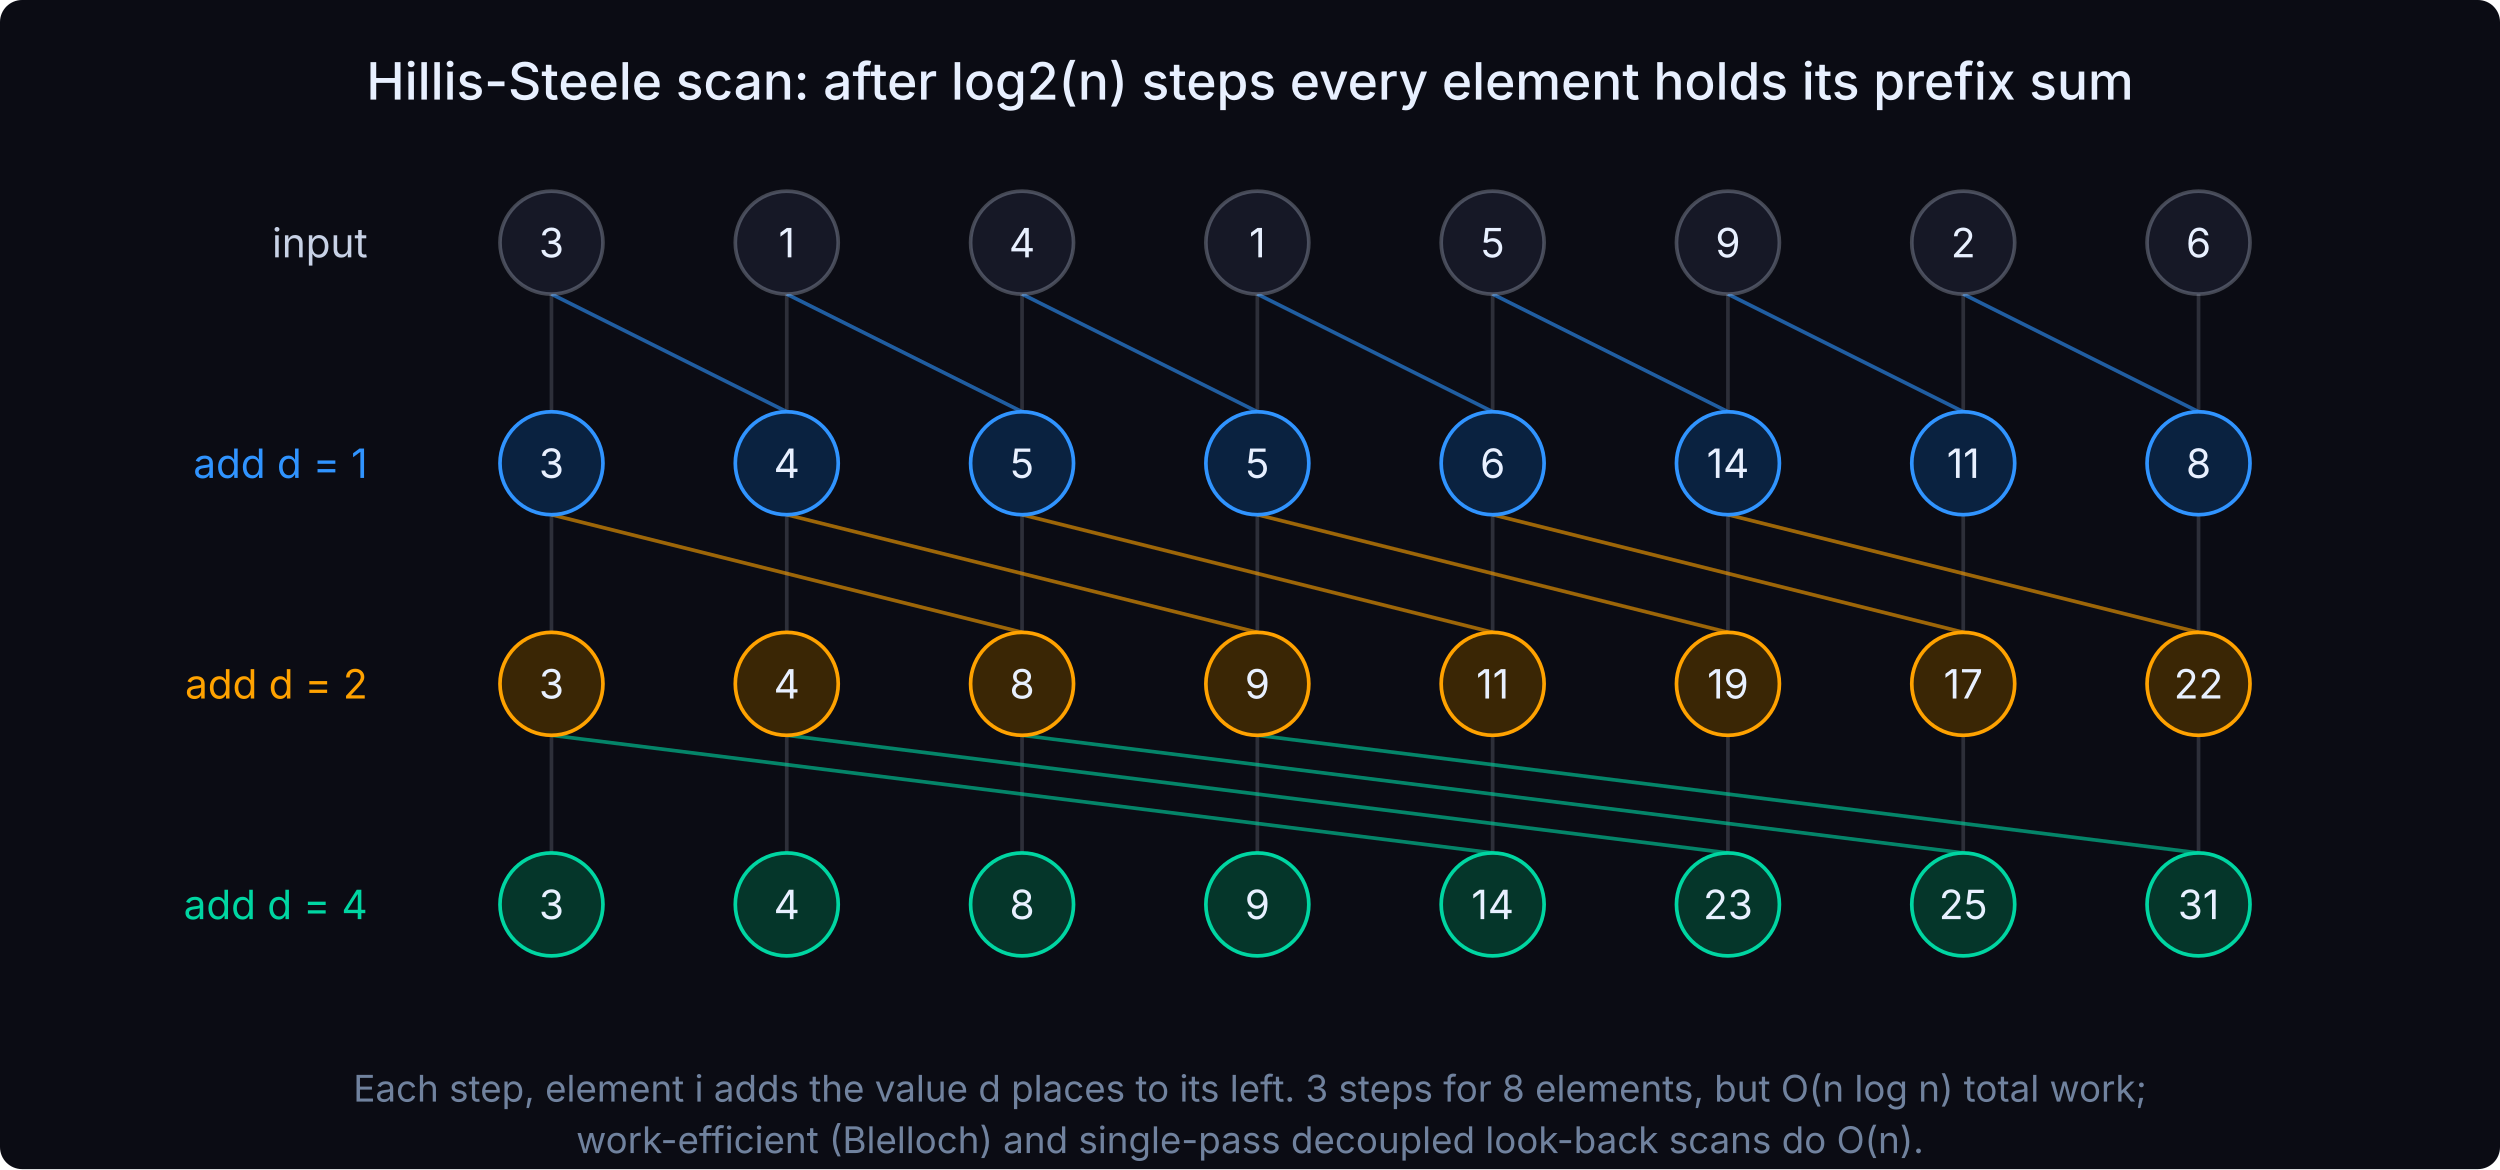
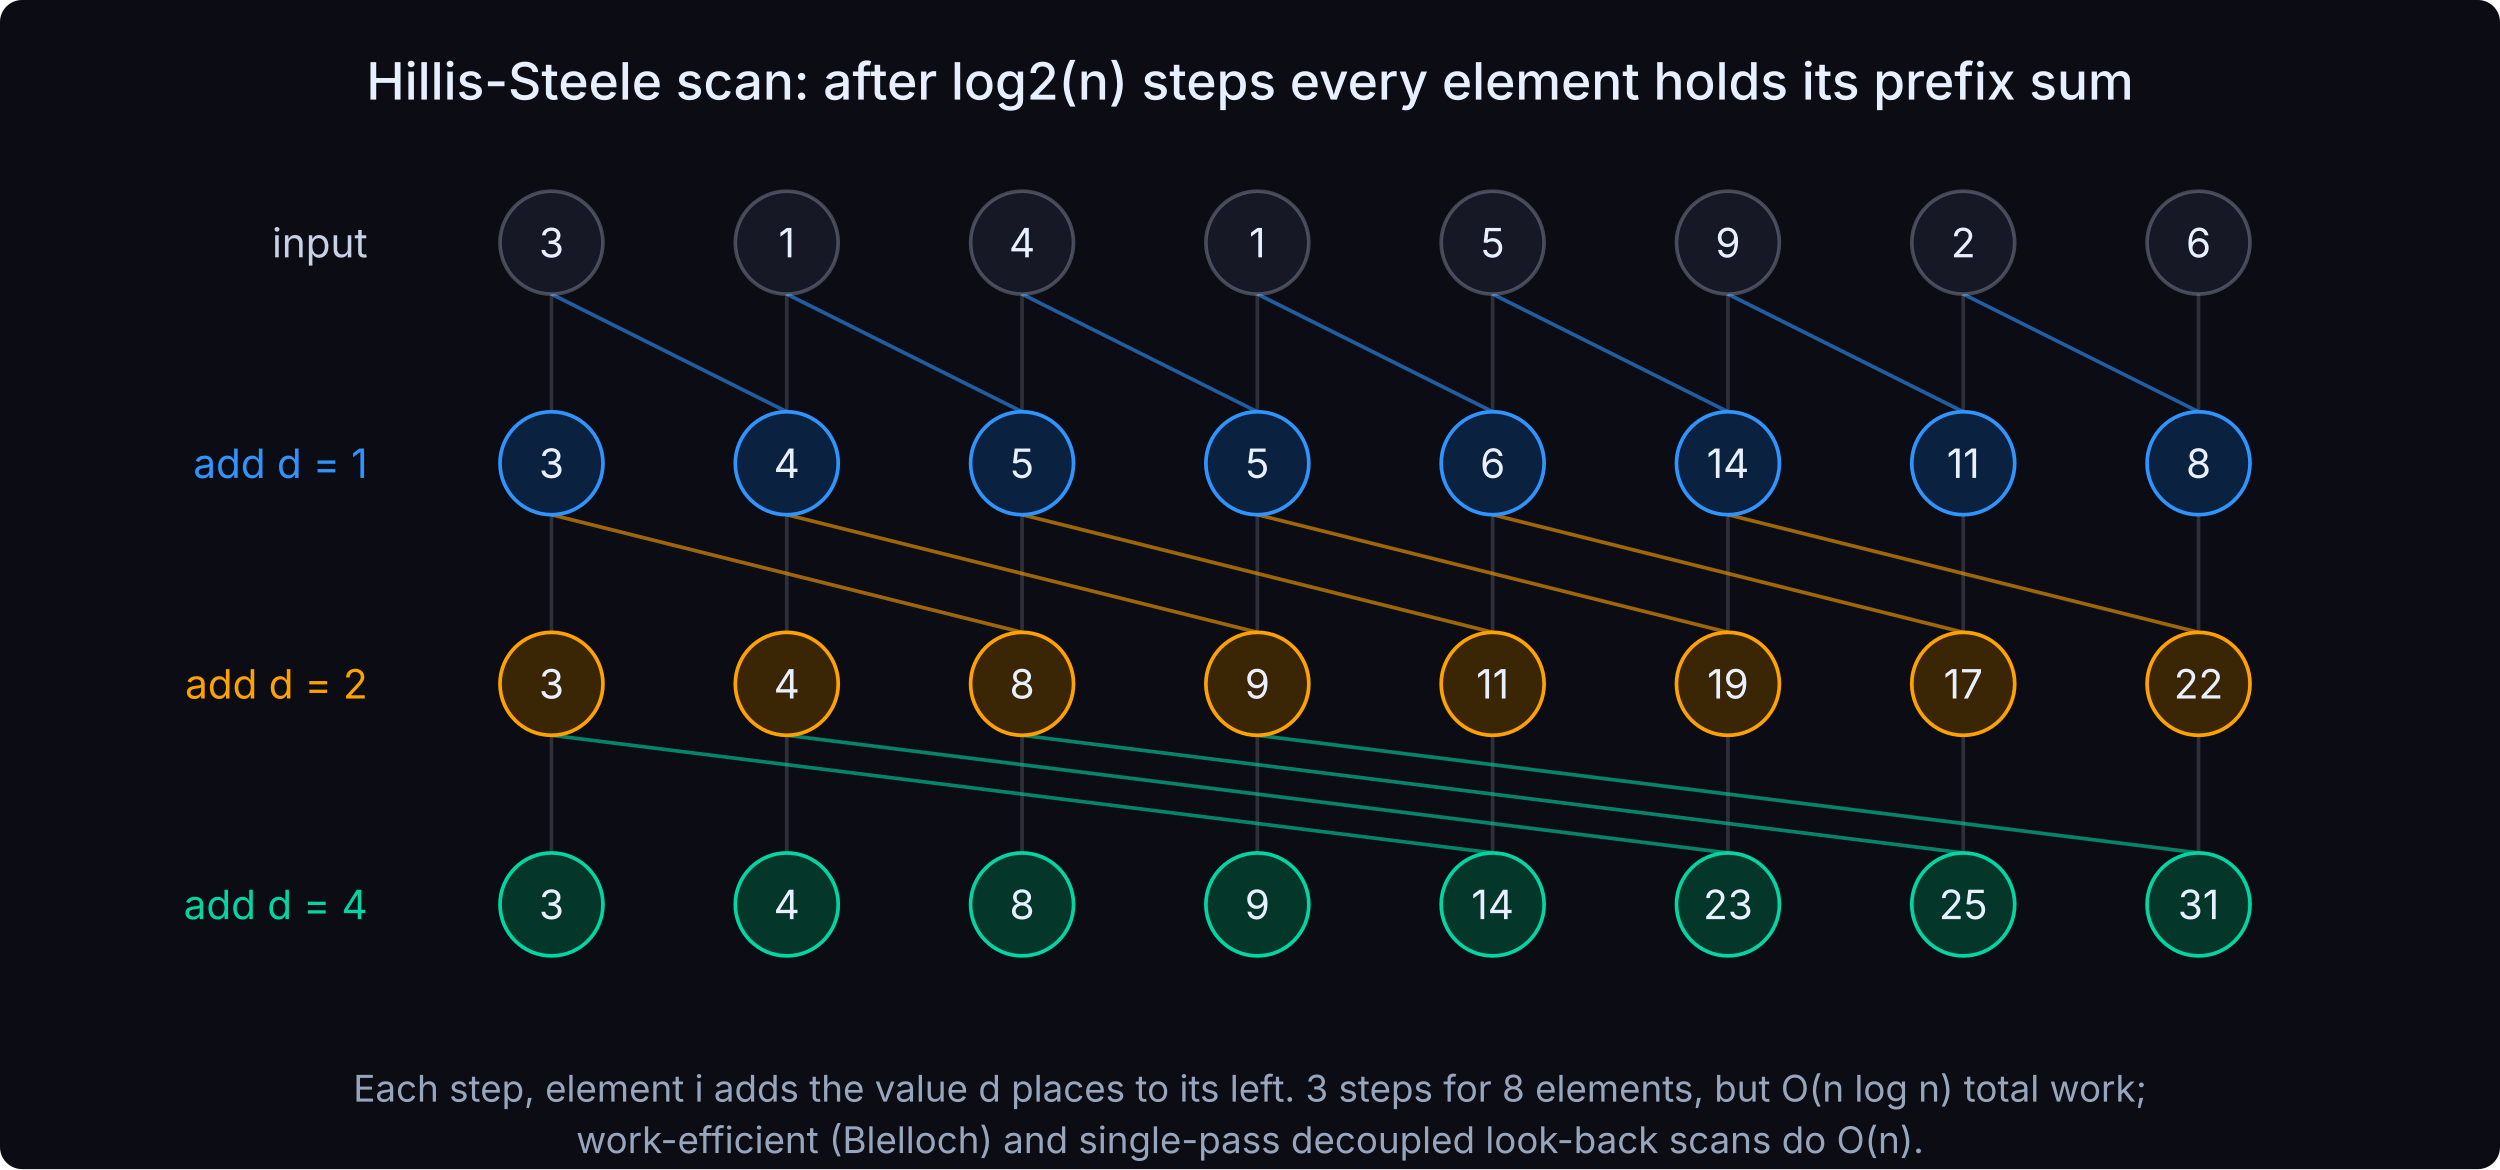
<svg xmlns="http://www.w3.org/2000/svg" width="100%" viewBox="0 0 680 318">
  <style>
  text { font-family: -apple-system, BlinkMacSystemFont, 'Segoe UI', sans-serif; dominant-baseline: central; }
  .title { fill: #e8f0ff; font-size: 14px; font-weight: 500; }
-   .mut { fill: #70829e; font-size: 10px; }
+   .mut { fill: #97a6bd; font-size: 10px; }
  .lbl { fill: #c8d2e6; font-size: 11px; }
  .n { fill: #e8f0ff; font-size: 10px; }
</style>
  <rect width="100%" height="100%" fill="#0b0c14" rx="6" />
  <text x="340" y="22" text-anchor="middle" class="title">Hillis-Steele scan: after log2(n) steps every element holds its prefix sum</text>
  <line x1="150" y1="80" x2="150" y2="112" stroke="rgba(200,210,230,0.18)" stroke-width="1" />
  <line x1="214" y1="80" x2="214" y2="112" stroke="rgba(200,210,230,0.18)" stroke-width="1" />
  <line x1="150" y1="80" x2="214" y2="112" stroke="rgb(48,148,255)" stroke-opacity="0.6" stroke-width="1" />
  <line x1="278" y1="80" x2="278" y2="112" stroke="rgba(200,210,230,0.18)" stroke-width="1" />
  <line x1="214" y1="80" x2="278" y2="112" stroke="rgb(48,148,255)" stroke-opacity="0.6" stroke-width="1" />
  <line x1="342" y1="80" x2="342" y2="112" stroke="rgba(200,210,230,0.18)" stroke-width="1" />
  <line x1="278" y1="80" x2="342" y2="112" stroke="rgb(48,148,255)" stroke-opacity="0.6" stroke-width="1" />
  <line x1="406" y1="80" x2="406" y2="112" stroke="rgba(200,210,230,0.18)" stroke-width="1" />
  <line x1="342" y1="80" x2="406" y2="112" stroke="rgb(48,148,255)" stroke-opacity="0.6" stroke-width="1" />
  <line x1="470" y1="80" x2="470" y2="112" stroke="rgba(200,210,230,0.18)" stroke-width="1" />
  <line x1="406" y1="80" x2="470" y2="112" stroke="rgb(48,148,255)" stroke-opacity="0.6" stroke-width="1" />
  <line x1="534" y1="80" x2="534" y2="112" stroke="rgba(200,210,230,0.18)" stroke-width="1" />
  <line x1="470" y1="80" x2="534" y2="112" stroke="rgb(48,148,255)" stroke-opacity="0.6" stroke-width="1" />
  <line x1="598" y1="80" x2="598" y2="112" stroke="rgba(200,210,230,0.18)" stroke-width="1" />
  <line x1="534" y1="80" x2="598" y2="112" stroke="rgb(48,148,255)" stroke-opacity="0.6" stroke-width="1" />
  <line x1="150" y1="140" x2="150" y2="172" stroke="rgba(200,210,230,0.18)" stroke-width="1" />
  <line x1="214" y1="140" x2="214" y2="172" stroke="rgba(200,210,230,0.18)" stroke-width="1" />
  <line x1="278" y1="140" x2="278" y2="172" stroke="rgba(200,210,230,0.18)" stroke-width="1" />
  <line x1="150" y1="140" x2="278" y2="172" stroke="rgb(255,162,0)" stroke-opacity="0.6" stroke-width="1" />
  <line x1="342" y1="140" x2="342" y2="172" stroke="rgba(200,210,230,0.18)" stroke-width="1" />
  <line x1="214" y1="140" x2="342" y2="172" stroke="rgb(255,162,0)" stroke-opacity="0.6" stroke-width="1" />
  <line x1="406" y1="140" x2="406" y2="172" stroke="rgba(200,210,230,0.18)" stroke-width="1" />
  <line x1="278" y1="140" x2="406" y2="172" stroke="rgb(255,162,0)" stroke-opacity="0.6" stroke-width="1" />
  <line x1="470" y1="140" x2="470" y2="172" stroke="rgba(200,210,230,0.18)" stroke-width="1" />
  <line x1="342" y1="140" x2="470" y2="172" stroke="rgb(255,162,0)" stroke-opacity="0.6" stroke-width="1" />
  <line x1="534" y1="140" x2="534" y2="172" stroke="rgba(200,210,230,0.18)" stroke-width="1" />
  <line x1="406" y1="140" x2="534" y2="172" stroke="rgb(255,162,0)" stroke-opacity="0.6" stroke-width="1" />
  <line x1="598" y1="140" x2="598" y2="172" stroke="rgba(200,210,230,0.18)" stroke-width="1" />
  <line x1="470" y1="140" x2="598" y2="172" stroke="rgb(255,162,0)" stroke-opacity="0.6" stroke-width="1" />
  <line x1="150" y1="200" x2="150" y2="232" stroke="rgba(200,210,230,0.18)" stroke-width="1" />
  <line x1="214" y1="200" x2="214" y2="232" stroke="rgba(200,210,230,0.18)" stroke-width="1" />
  <line x1="278" y1="200" x2="278" y2="232" stroke="rgba(200,210,230,0.18)" stroke-width="1" />
  <line x1="342" y1="200" x2="342" y2="232" stroke="rgba(200,210,230,0.18)" stroke-width="1" />
  <line x1="406" y1="200" x2="406" y2="232" stroke="rgba(200,210,230,0.18)" stroke-width="1" />
  <line x1="150" y1="200" x2="406" y2="232" stroke="rgb(0,214,162)" stroke-opacity="0.6" stroke-width="1" />
  <line x1="470" y1="200" x2="470" y2="232" stroke="rgba(200,210,230,0.18)" stroke-width="1" />
  <line x1="214" y1="200" x2="470" y2="232" stroke="rgb(0,214,162)" stroke-opacity="0.6" stroke-width="1" />
  <line x1="534" y1="200" x2="534" y2="232" stroke="rgba(200,210,230,0.18)" stroke-width="1" />
  <line x1="278" y1="200" x2="534" y2="232" stroke="rgb(0,214,162)" stroke-opacity="0.6" stroke-width="1" />
  <line x1="598" y1="200" x2="598" y2="232" stroke="rgba(200,210,230,0.18)" stroke-width="1" />
  <line x1="342" y1="200" x2="598" y2="232" stroke="rgb(0,214,162)" stroke-opacity="0.6" stroke-width="1" />
  <text x="100" y="66" text-anchor="end" class="lbl">input</text>
  <circle cx="150" cy="66" r="14" fill="#161826" stroke="rgba(200,210,230,0.3)" stroke-width="1" />
  <text x="150" y="66" text-anchor="middle" class="n" style="font-size: 11px;">3</text>
  <circle cx="214" cy="66" r="14" fill="#161826" stroke="rgba(200,210,230,0.3)" stroke-width="1" />
  <text x="214" y="66" text-anchor="middle" class="n" style="font-size: 11px;">1</text>
  <circle cx="278" cy="66" r="14" fill="#161826" stroke="rgba(200,210,230,0.3)" stroke-width="1" />
  <text x="278" y="66" text-anchor="middle" class="n" style="font-size: 11px;">4</text>
  <circle cx="342" cy="66" r="14" fill="#161826" stroke="rgba(200,210,230,0.3)" stroke-width="1" />
  <text x="342" y="66" text-anchor="middle" class="n" style="font-size: 11px;">1</text>
  <circle cx="406" cy="66" r="14" fill="#161826" stroke="rgba(200,210,230,0.3)" stroke-width="1" />
  <text x="406" y="66" text-anchor="middle" class="n" style="font-size: 11px;">5</text>
  <circle cx="470" cy="66" r="14" fill="#161826" stroke="rgba(200,210,230,0.3)" stroke-width="1" />
  <text x="470" y="66" text-anchor="middle" class="n" style="font-size: 11px;">9</text>
  <circle cx="534" cy="66" r="14" fill="#161826" stroke="rgba(200,210,230,0.3)" stroke-width="1" />
  <text x="534" y="66" text-anchor="middle" class="n" style="font-size: 11px;">2</text>
  <circle cx="598" cy="66" r="14" fill="#161826" stroke="rgba(200,210,230,0.3)" stroke-width="1" />
  <text x="598" y="66" text-anchor="middle" class="n" style="font-size: 11px;">6</text>
  <text x="100" y="126" text-anchor="end" class="lbl" style="fill: rgb(48,148,255);">add d = 1</text>
  <circle cx="150" cy="126" r="14" fill="rgb(10,34,64)" stroke="rgb(48,148,255)" stroke-width="1" />
  <text x="150" y="126" text-anchor="middle" class="n" style="font-size: 11px;">3</text>
  <circle cx="214" cy="126" r="14" fill="rgb(10,34,64)" stroke="rgb(48,148,255)" stroke-width="1" />
  <text x="214" y="126" text-anchor="middle" class="n" style="font-size: 11px;">4</text>
  <circle cx="278" cy="126" r="14" fill="rgb(10,34,64)" stroke="rgb(48,148,255)" stroke-width="1" />
  <text x="278" y="126" text-anchor="middle" class="n" style="font-size: 11px;">5</text>
  <circle cx="342" cy="126" r="14" fill="rgb(10,34,64)" stroke="rgb(48,148,255)" stroke-width="1" />
  <text x="342" y="126" text-anchor="middle" class="n" style="font-size: 11px;">5</text>
  <circle cx="406" cy="126" r="14" fill="rgb(10,34,64)" stroke="rgb(48,148,255)" stroke-width="1" />
  <text x="406" y="126" text-anchor="middle" class="n" style="font-size: 11px;">6</text>
  <circle cx="470" cy="126" r="14" fill="rgb(10,34,64)" stroke="rgb(48,148,255)" stroke-width="1" />
  <text x="470" y="126" text-anchor="middle" class="n" style="font-size: 11px;">14</text>
  <circle cx="534" cy="126" r="14" fill="rgb(10,34,64)" stroke="rgb(48,148,255)" stroke-width="1" />
  <text x="534" y="126" text-anchor="middle" class="n" style="font-size: 11px;">11</text>
  <circle cx="598" cy="126" r="14" fill="rgb(10,34,64)" stroke="rgb(48,148,255)" stroke-width="1" />
  <text x="598" y="126" text-anchor="middle" class="n" style="font-size: 11px;">8</text>
  <text x="100" y="186" text-anchor="end" class="lbl" style="fill: rgb(255,162,0);">add d = 2</text>
  <circle cx="150" cy="186" r="14" fill="rgb(58,38,5)" stroke="rgb(255,162,0)" stroke-width="1" />
  <text x="150" y="186" text-anchor="middle" class="n" style="font-size: 11px;">3</text>
  <circle cx="214" cy="186" r="14" fill="rgb(58,38,5)" stroke="rgb(255,162,0)" stroke-width="1" />
  <text x="214" y="186" text-anchor="middle" class="n" style="font-size: 11px;">4</text>
  <circle cx="278" cy="186" r="14" fill="rgb(58,38,5)" stroke="rgb(255,162,0)" stroke-width="1" />
  <text x="278" y="186" text-anchor="middle" class="n" style="font-size: 11px;">8</text>
  <circle cx="342" cy="186" r="14" fill="rgb(58,38,5)" stroke="rgb(255,162,0)" stroke-width="1" />
  <text x="342" y="186" text-anchor="middle" class="n" style="font-size: 11px;">9</text>
  <circle cx="406" cy="186" r="14" fill="rgb(58,38,5)" stroke="rgb(255,162,0)" stroke-width="1" />
  <text x="406" y="186" text-anchor="middle" class="n" style="font-size: 11px;">11</text>
  <circle cx="470" cy="186" r="14" fill="rgb(58,38,5)" stroke="rgb(255,162,0)" stroke-width="1" />
  <text x="470" y="186" text-anchor="middle" class="n" style="font-size: 11px;">19</text>
  <circle cx="534" cy="186" r="14" fill="rgb(58,38,5)" stroke="rgb(255,162,0)" stroke-width="1" />
  <text x="534" y="186" text-anchor="middle" class="n" style="font-size: 11px;">17</text>
  <circle cx="598" cy="186" r="14" fill="rgb(58,38,5)" stroke="rgb(255,162,0)" stroke-width="1" />
  <text x="598" y="186" text-anchor="middle" class="n" style="font-size: 11px;">22</text>
  <text x="100" y="246" text-anchor="end" class="lbl" style="fill: rgb(0,214,162);">add d = 4</text>
  <circle cx="150" cy="246" r="14" fill="rgb(5,54,42)" stroke="rgb(0,214,162)" stroke-width="1" />
  <text x="150" y="246" text-anchor="middle" class="n" style="font-size: 11px;">3</text>
  <circle cx="214" cy="246" r="14" fill="rgb(5,54,42)" stroke="rgb(0,214,162)" stroke-width="1" />
  <text x="214" y="246" text-anchor="middle" class="n" style="font-size: 11px;">4</text>
  <circle cx="278" cy="246" r="14" fill="rgb(5,54,42)" stroke="rgb(0,214,162)" stroke-width="1" />
  <text x="278" y="246" text-anchor="middle" class="n" style="font-size: 11px;">8</text>
  <circle cx="342" cy="246" r="14" fill="rgb(5,54,42)" stroke="rgb(0,214,162)" stroke-width="1" />
  <text x="342" y="246" text-anchor="middle" class="n" style="font-size: 11px;">9</text>
  <circle cx="406" cy="246" r="14" fill="rgb(5,54,42)" stroke="rgb(0,214,162)" stroke-width="1" />
  <text x="406" y="246" text-anchor="middle" class="n" style="font-size: 11px;">14</text>
  <circle cx="470" cy="246" r="14" fill="rgb(5,54,42)" stroke="rgb(0,214,162)" stroke-width="1" />
  <text x="470" y="246" text-anchor="middle" class="n" style="font-size: 11px;">23</text>
  <circle cx="534" cy="246" r="14" fill="rgb(5,54,42)" stroke="rgb(0,214,162)" stroke-width="1" />
  <text x="534" y="246" text-anchor="middle" class="n" style="font-size: 11px;">25</text>
  <circle cx="598" cy="246" r="14" fill="rgb(5,54,42)" stroke="rgb(0,214,162)" stroke-width="1" />
  <text x="598" y="246" text-anchor="middle" class="n" style="font-size: 11px;">31</text>
  <text x="340" y="296" text-anchor="middle" class="mut">Each step, element i adds the value d places to its left. 3 steps for 8 elements, but O(n log n) total work;</text>
  <text x="340" y="310" text-anchor="middle" class="mut">work-efficient (Blelloch) and single-pass decoupled look-back scans do O(n).</text>
</svg>
